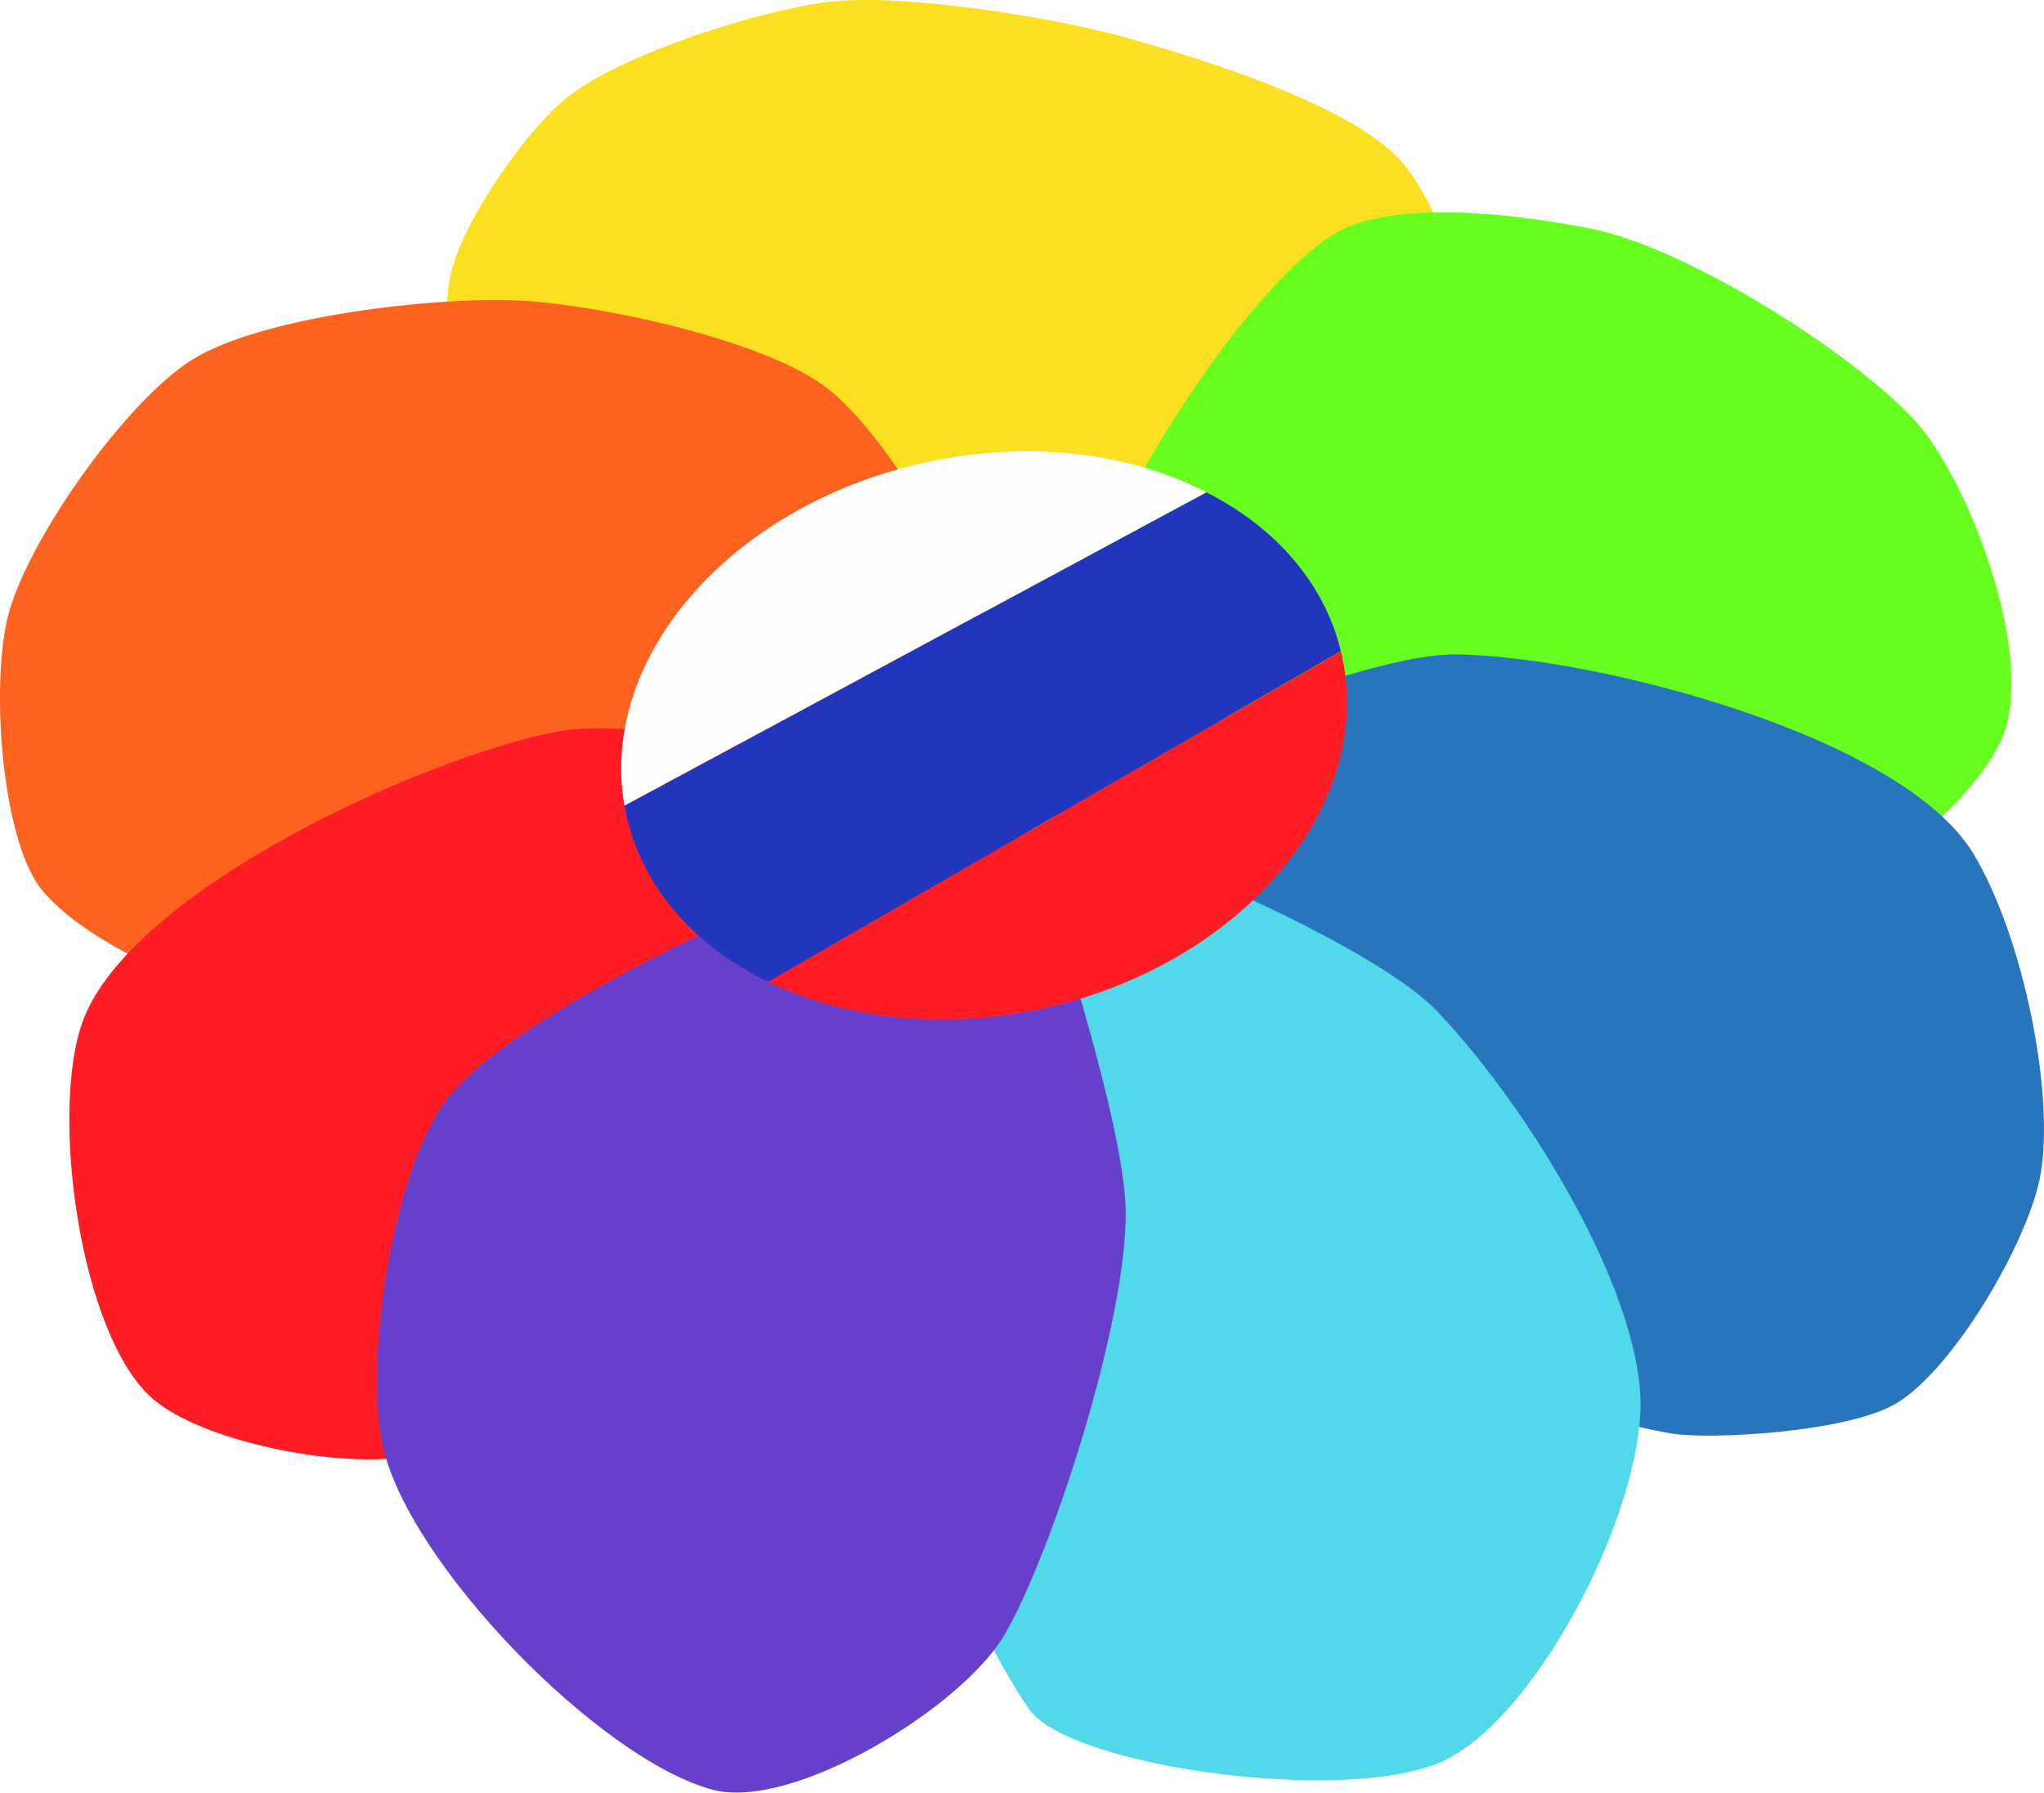
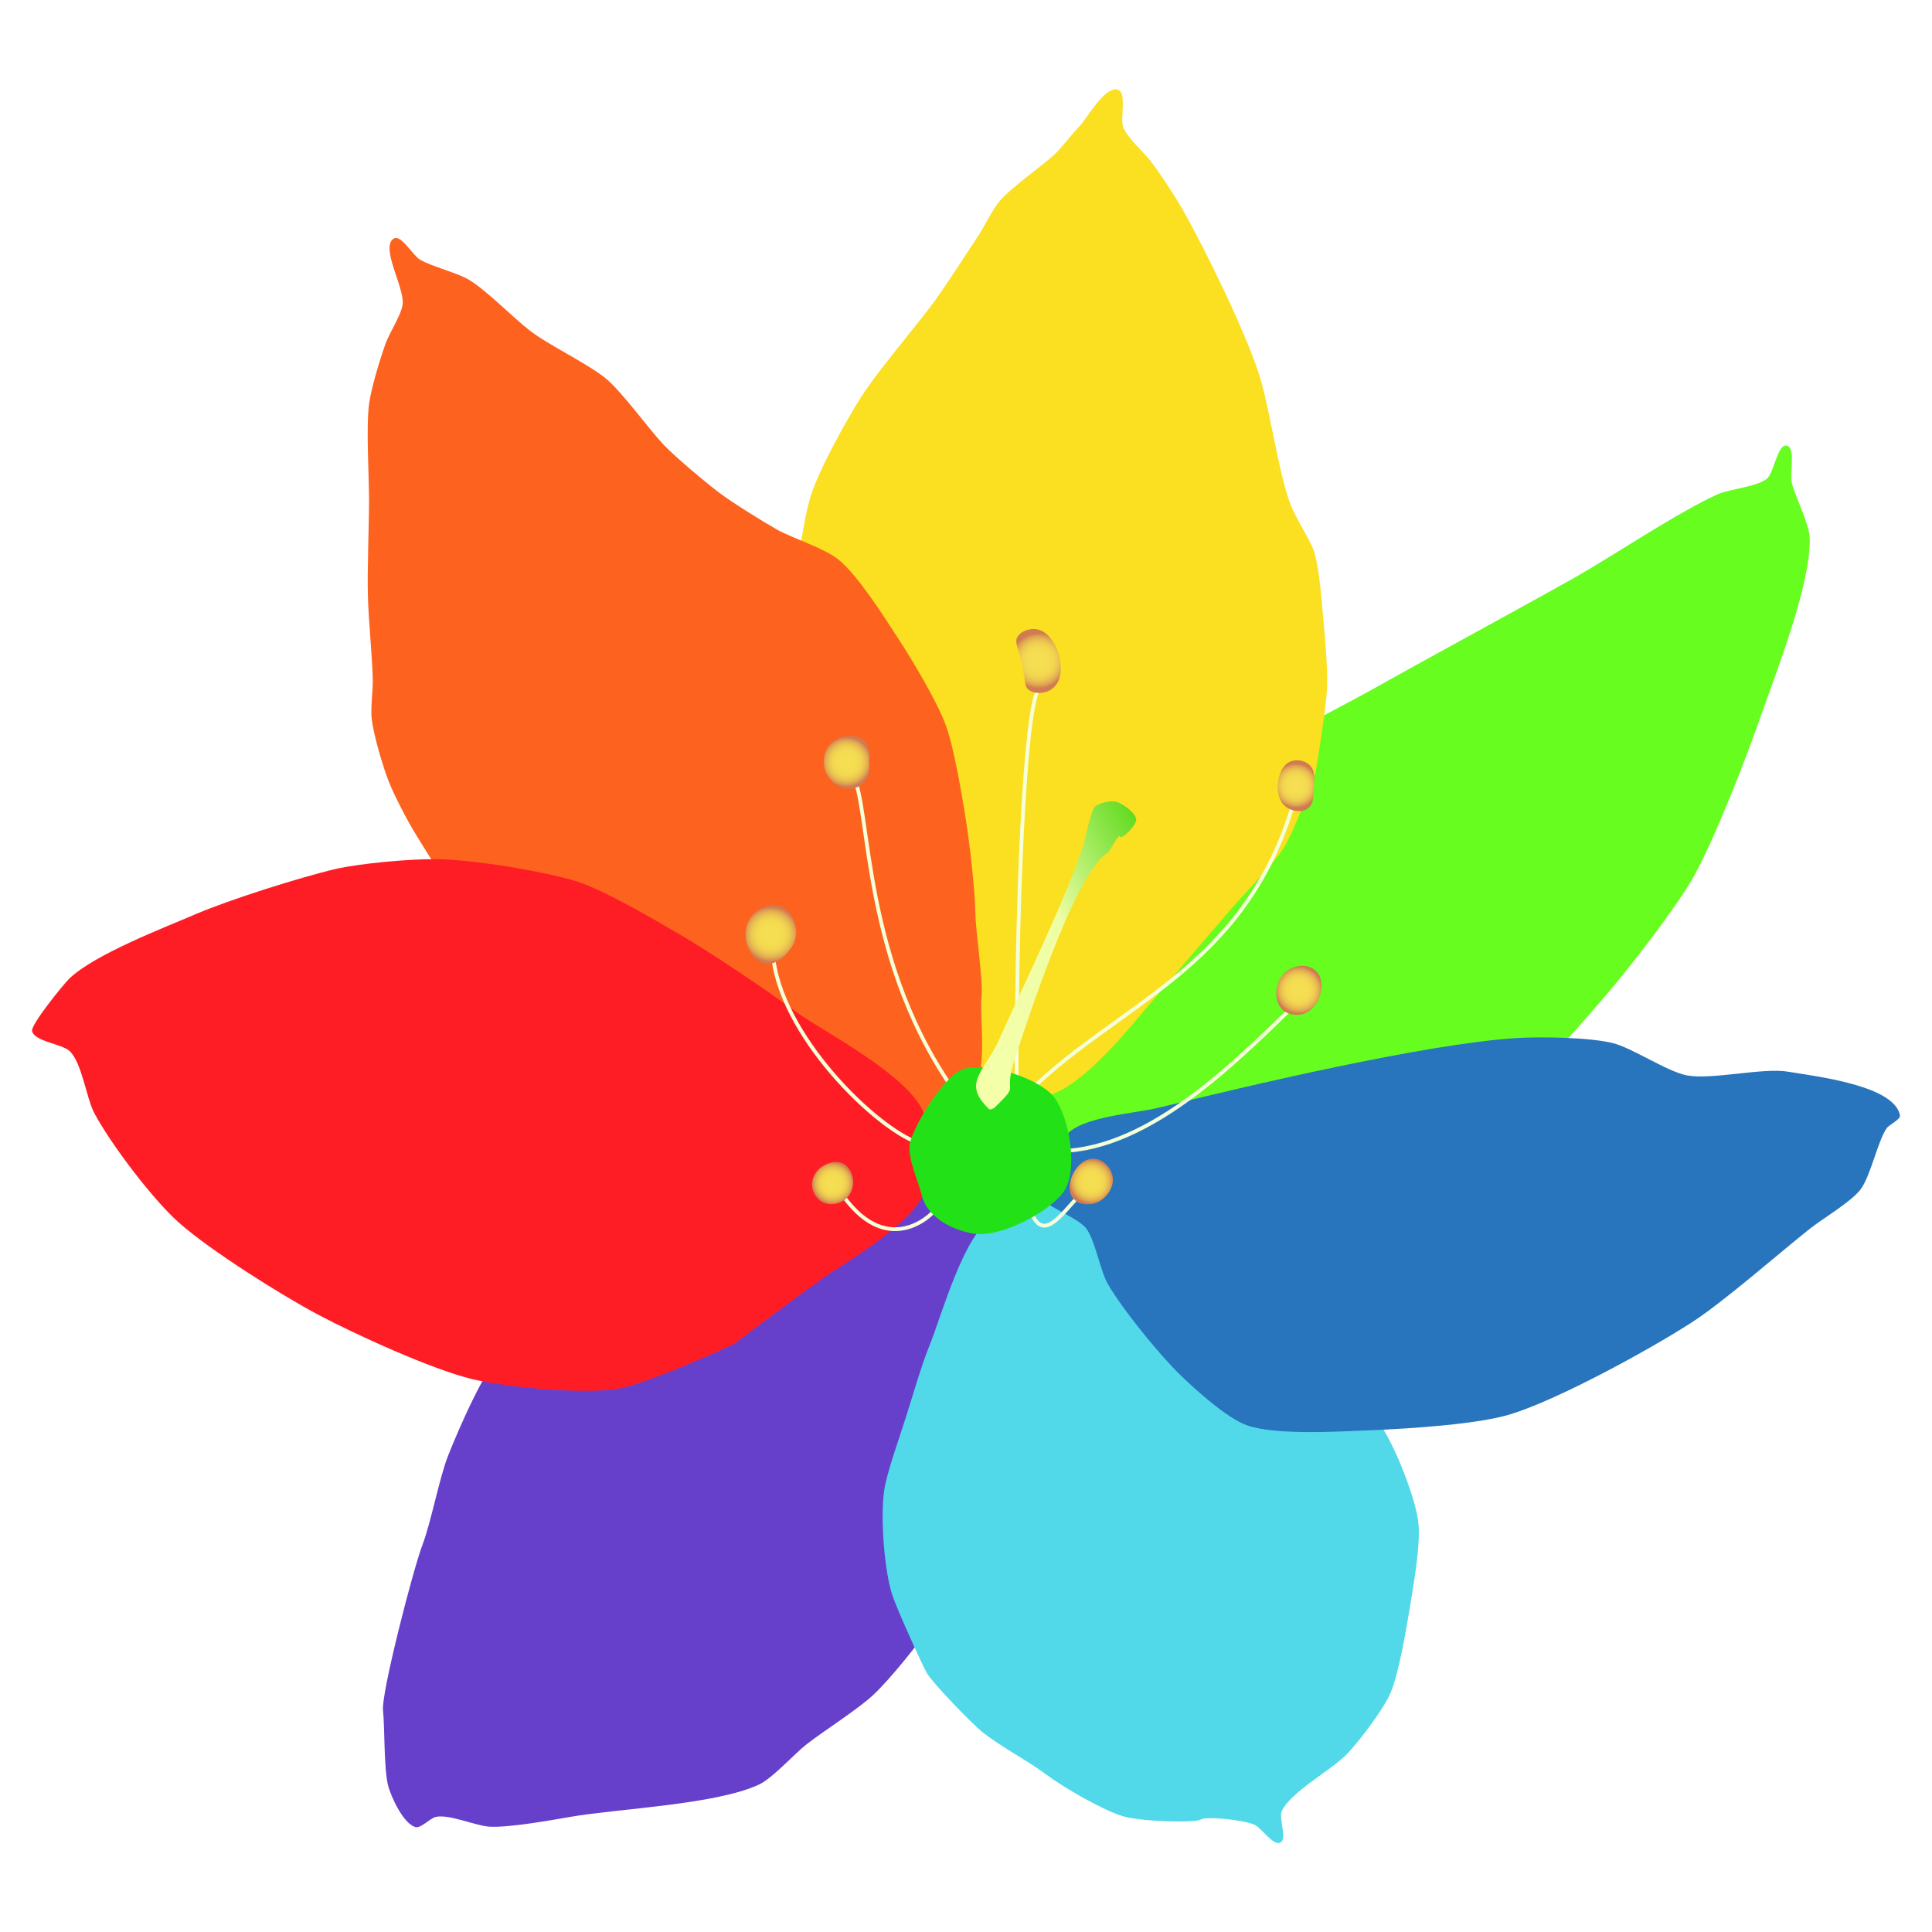
- <svg xmlns="http://www.w3.org/2000/svg" viewBox="0 0 419.75 368.11">
-   <defs>
-     <style>.cls-1{fill:#fbdf21;}.cls-2{fill:#fd621f;}.cls-3{fill:#67fd1f;}.cls-4{fill:#fe1d25;}.cls-5{fill:#2874bd;}.cls-6{fill:#51d8e9;}.cls-7{fill:#6640cb;}.cls-8{fill:#2135bd;}.cls-9{fill:#fefefe;}</style>
-   </defs>
-   <g id="Слой_2" data-name="Слой 2">
-     <g id="Слой_1-2" data-name="Слой 1">
-       <path class="cls-1" d="M192.74,165.47S112.81,126.52,98,102.2c-6.09-10-8-35.13-5.29-46.5,2.53-10.46,15.43-29.15,23.89-35.79C127.83,11.07,156.17,2,170.39.36c15.25-1.75,46.16,3.23,60.93,7.38,15.05,4.24,46.95,13.9,56.91,25.95,11,13.32,21.35,50.65,16.24,67.14-6.56,21.18-45.72,50.18-65.93,59.3C228,164.88,192.74,165.47,192.74,165.47Z" />
-       <path class="cls-2" d="M217.53,163.86S86.63,209.16,42.41,202c-10-1.63-29.4-12.18-34.87-20.72-7.48-11.66-9.36-41.73-5.8-55.12,4.12-15.53,24-43.57,37.52-52.16,14.39-9.11,50-13.06,67-12.3,16.28.73,49.6,7.87,62.8,17.42s29.32,39.26,36.08,54C208.6,140.67,217.53,163.86,217.53,163.86Z" />
-       <path class="cls-3" d="M215,147.06c2.9-27.38,35.44-83.12,58.21-98.54,12.37-8.39,41.24-4.08,54.12-1.42,19,3.91,52.46,24.87,65.68,39,10.68,11.39,24.47,46.54,18.71,63.95-4.77,14.46-32.38,35.6-45.87,38.84-27.56,6.61-80.68-6.32-107-10.65-9.39-1.54-38.05-4.28-38.05-4.28S214.18,154.51,215,147.06Z" />
-       <path class="cls-4" d="M206.52,196.48c-8.9,15.41-43.42,31.07-57.3,42.2C132.65,252,106.69,291.48,88.33,298c-13.61,4.83-45.8-1.25-56.81-10.61-15.12-12.85-21.47-59.5-14.4-78,10.12-26.52,69.12-53.59,97-59.09,23.71-4.68,95.46,15.15,95.46,15.15S210.42,189.72,206.52,196.48Z" />
-       <path class="cls-5" d="M216.59,196.31c11.49,13.59,38.9,62.6,54.53,71.09,18.67,10.15,53.07,23.88,72.29,27,7.76,1.28,36-.24,46-6.2,11.82-7.08,26.95-33,29.54-46.52,3.18-16.64-3.44-49.36-13.69-66.35-14.66-24.31-77.53-40.47-105.92-40.94-24.16-.39-91.25,31.86-91.25,31.86S211.55,190.35,216.59,196.31Z" />
-       <path class="cls-6" d="M193.37,191.71c-1.73,17.71-17.76,71.53-13,88.66,5.75,20.46,19.89,54.69,31,70.66,8.26,11.86,66,19.83,85.38,10.43,18.35-8.93,38.81-47.59,40.1-71.1,1.27-23-22-61.8-41.5-82.47-16.56-17.6-86.45-43.2-86.45-43.2S194.13,184,193.37,191.71Z" />
-       <path class="cls-7" d="M208.85,164.14s21.81,62.36,22.31,84.11c.53,22.79-15.52,71.73-25,87.67-8.84,14.84-43.28,35.92-59.72,31.63-23.18-6.05-62.85-46.65-67.94-71.05-3.75-18,2.48-57.91,13.92-71.56C113.82,199.39,208.85,164.14,208.85,164.14Z" />
-       <path class="cls-8" d="M275.36,133.7,157.73,201.6c-14.89-7.21-25.72-19.11-29.08-34.12-.15-.68-.29-1.36-.41-2l119.52-64.37h0C261.72,108.19,271.89,119.52,275.36,133.7Z" />
-       <path class="cls-9" d="M247.76,101.07,128.24,165.44c-5.31-30.27,21.65-61.48,61.33-70.37C211,90.27,231.84,92.93,247.76,101.07Z" />
-       <path class="cls-4" d="M214.64,207c-20.85,4.67-41.16,2.27-56.91-5.36l117.63-67.9c.07.28.14.56.2.85C282.48,165.45,255.21,197.86,214.64,207Z" />
-     </g>
-   </g>
+ <svg xmlns="http://www.w3.org/2000/svg" version="1.1" id="Слой_3" x="0px" y="0px" viewBox="0 0 512 512" style="enable-background:new 0 0 512 512;" xml:space="preserve">
+   <style type="text/css">
+ 	.st0{fill:#67FD1F;}
+ 	.st1{fill:#FBDF21;}
+ 	.st2{fill:#6640CB;}
+ 	.st3{fill:#FD621F;}
+ 	.st4{fill:#FE1D25;}
+ 	.st5{fill:#51D8E9;}
+ 	.st6{fill:#2874BD;}
+ 	.st7{fill:none;stroke:#F5FFDA;stroke-linecap:round;stroke-linejoin:round;stroke-miterlimit:10;}
+ 	.st8{fill:#22E217;}
+ 	.st9{fill:url(#SVGID_1_);}
+ 	.st10{fill:url(#SVGID_2_);}
+ 	.st11{fill:url(#SVGID_3_);}
+ 	.st12{fill:url(#SVGID_4_);}
+ 	.st13{fill:url(#SVGID_5_);}
+ 	.st14{fill:url(#SVGID_6_);}
+ 	.st15{fill:url(#SVGID_7_);}
+ 	.st16{fill:url(#SVGID_8_);}
+ </style>
+   <path class="st0" d="M279.1,307.2c-2.4-2.3,0.3-10.3-1.3-13.2c-2-3.4-11.7-5.4-12.8-9.2c-3.1-11.2,49.5-72.1,60.7-80.5  c8.7-6.5,28.3-16.2,37.8-21.5c13.5-7.6,40.6-22.3,54.1-29.9c9.5-5.4,27.8-17.6,37.8-22c3.1-1.3,10.1-1.9,12.8-4  c2-1.6,2.8-9.3,5.3-8.8c2.4,0.5,0.8,7.3,1.3,9.7c0.9,3.8,4.7,11,4.8,14.9c0.3,12.1-8.8,35.2-12.8,46.6c-3.8,11-12.3,32.9-18,43.1  c-4.6,8.1-16,22.8-22,29.9c-6.5,7.7-19.9,23.2-28.1,29c-6.1,4.4-20,10.7-27.3,12.8c-10.3,2.9-31.9,4.7-42.6,4.8  C320.3,309.1,288.2,315.8,279.1,307.2z" />
+   <path class="st1" d="M210.5,156.8c0.8-6.4,2.4-19.3,4.4-25.5c2.2-6.9,9.3-19.8,13.2-25.9c4.3-6.9,15-19.3,19.8-25.9  c3-4.2,8.6-12.8,11.4-17.1c1.5-2.3,3.9-7.2,5.7-9.2c3.1-3.6,11-9.1,14.5-12.3c1.7-1.6,4.5-5.3,6.2-7c2.5-2.6,7.1-11.3,10.6-10.1  c2.3,0.8,0.6,7.3,1.3,9.7c0.8,2.7,5.3,6.6,7,8.8c2.5,3.1,6.8,9.7,8.8,13.2c5.9,10.4,16.5,32.1,20.2,43.5c2.8,8.5,5.2,26.4,8.4,34.7  c1.2,3.2,5,9.1,6.2,12.3c1.2,3.6,1.9,11.2,2.2,14.9c0.5,5.3,1.5,15.8,1.3,21.1c-0.2,5.8-3.1,22.9-3.1,22.9s-5.5,15.2-8.4,19.8  c-2.8,4.4-10.2,11.9-13.6,15.8c-5.9,6.9-17.8,20.7-23.7,27.7c-5.6,6.7-18.1,21.7-26.8,22.4c-2.6,0.2-6.6-5-9.2-5.3  c-2.7-0.2-7.6,4.3-10.1,3.5c-9.2-3-17.5-23.3-22.4-31.7c-8.4-14.1-26.3-42.7-29-58.9C203.6,187.9,209.3,167.2,210.5,156.8z" />
+   <path class="st2" d="M110.1,484.2c-3.2-0.9-6.5-8-7.3-11.2c-1.1-4.8-0.8-14.9-1.3-19.8c-0.5-4.3,7.9-37.2,10.6-44.2  c2.1-5.6,4.4-17.5,6.6-23.1c3-7.6,9.7-23,15.2-29c12.2-13.4,43.8-33,60.7-39.6c11.1-4.3,38.6-15.4,49.5-10.6  c2.8,1.3,6.6,11.5,9.2,13.2c3.1,2,11.5,2.5,14.5,4.6c5.2,3.6,5.1,13.6,6.6,19.8c2.2,9.1,1.8,28.5-0.7,37.6  c-3.5,13.3-18.7,36.8-26.4,48.1c-3.5,5.1-11.3,14.9-15.8,19.1c-4,3.8-13.5,9.8-17.8,13.2c-3.2,2.5-8.8,8.8-12.5,10.6  c-11.5,5.4-37.6,6.4-50.1,8.6c-5.2,0.9-15.8,2.8-21.1,2.6c-3.7-0.1-10.9-3.4-14.5-2.6C113.9,481.9,111.5,484.6,110.1,484.2z" />
+   <path class="st3" d="M257.6,290.1c4.4-6.4,1.9-20.3,2.5-25.8c0.5-4.2-1.6-17.9-1.6-22.1c-0.1-6.4-1.6-19.1-2.6-25.4  c-1-6.2-3.1-18.8-5.3-24.7c-2.3-6.3-9.2-17.8-12.9-23.4c-3.5-5.4-10.5-16.4-15.5-20.4c-3.5-2.9-12.2-5.7-16.2-7.9  c-4-2.3-11.8-7.1-15.5-9.9c-3.8-2.9-11.2-9.1-14.5-12.5c-4-4.2-10.8-13.7-15.2-17.5c-4.6-3.9-15.7-9.2-20.4-12.9  c-4.2-3.2-11.6-10.8-16.2-13.5c-3-1.8-9.9-3.5-12.9-5.3c-1.9-1.1-5-6.7-6.9-5.6c-3.8,2.2,2.9,13.1,2.3,17.5  c-0.4,2.9-3.7,7.8-4.6,10.6c-1.4,3.9-3.8,11.8-4.3,15.8c-0.8,6.3,0,19,0,25.4c0,6.3-0.5,19-0.3,25.4c0.1,5.6,1.2,16.8,1.3,22.4  c0,2.6-0.6,7.7-0.3,10.2c0.5,4.3,3,12.8,4.6,16.8c1.4,3.5,4.9,10.3,6.9,13.5c3.9,6.4,11.9,19.4,17.5,24.4  c15.8,14,55.6,30.5,74.2,40.6c6.3,3.4,18.4,11.9,25.4,13.5c2.6,0.6,12.2,5.3,15.9,3.6c2.4-1.1,3.7-7.1,5.7-8.8  C250.6,292.5,256.2,292.1,257.6,290.1z" />
+   <path class="st4" d="M245.3,315.1c-2.4,8.2-18.6,17.9-25.7,22.6c-6.5,4.4-25.1,18.5-25.1,18.5s-22.8,10.6-31,11.9  c-9.5,1.4-28.9-0.4-38.3-2.6c-10.8-2.6-31.1-11.9-40.9-17.1c-9.8-5.2-28.7-17.1-36.9-24.4c-6.9-6.1-18.1-20.9-22.4-29  c-2.1-3.9-3.3-13.5-6.6-16.5c-2.1-1.9-9.4-2.5-9.9-5.3c-0.3-1.7,8.1-12.1,9.9-13.9c6.9-6.5,25-13.4,33.6-17.1  c8.9-3.8,27.5-9.7,36.9-11.9c6.5-1.5,19.8-2.7,26.4-2.6c9.5,0,28.5,3.1,37.6,5.9c7.2,2.3,20.5,10.1,27,13.9  c8.2,4.7,24,15.4,31.7,21.1c5.2,3.9,29.5,16.4,33.2,26.4c1.1,2.8-2.4,8.9-2.2,11.9C242.8,309,245.9,313,245.3,315.1z" />
+   <path class="st5" d="M263.3,322.2c-8.1,5.3-13.5,25.8-17.1,34.7c-1.9,4.6-4.7,14.2-6.2,18.9c-1.5,4.8-5,14.4-5.7,19.3  c-1,6.9,0,21.1,2.2,27.7c1.2,3.7,8.2,19.1,9.2,20.7c1.9,3,11.8,13.2,14.5,15.4c5.4,4.3,11.6,7.3,17.1,11.4c4.6,3.4,14.7,9.3,20.2,11  c4.9,1.5,19.3,1.8,20.7,0.9c1.3-0.9,10.8,0,14.1,1.3c2,0.8,5.1,5.8,7,4.8c1.9-0.9-0.5-6.5,0.4-8.4c2.6-5.3,13.7-11.1,17.6-15.4  c3.2-3.5,9-11.1,11-15.4c2.4-5.3,4.3-17.1,5.3-22.9c0.9-5.8,3.1-17.5,2.2-23.3c-1-6.8-6.2-19.9-10.1-25.5  c-6.6-9.4-25.1-23.5-34.3-30.3c-10.1-7.6-30.5-23.3-42.6-26.8c-1.8-0.5-9.4-5.1-11-5.3c-2.3-0.2-4.6,5.4-6.6,6.6  C269.5,322.7,265,321.1,263.3,322.2z" />
+   <path class="st6" d="M274,314.4c-0.4,4.4,11.2,7.6,13.9,11.2c2.3,3.1,3.7,11.1,5.6,14.5c3.8,6.7,13.6,18.7,19.1,24.1  c4,3.9,12.5,11.6,17.8,13.5c7.9,2.8,25.2,1.6,33.6,1.3c9.2-0.4,27.8-1.5,36.6-4.3c12.7-4,36.3-16.9,47.5-24.1  c8.5-5.4,23.7-18.8,31.7-25.1c3.3-2.6,10.6-6.9,13.2-10.2c2.7-3.5,4.5-12.5,6.9-16.2c0.7-1.1,3.9-2.4,3.6-3.6  c-1.6-7.8-21.8-10.2-29.7-11.5c-6.6-1.1-20.1,2.2-26.7,1c-5.3-1-14.5-7.3-19.8-8.6c-6.2-1.5-19-1.7-25.4-1.3  c-24.1,1.5-71.5,12.7-95,18.5c-6.2,1.5-20.4,2.3-24.4,7.3c-1.4,1.8,0.6,7.3-0.7,9.2C280.7,312,274.2,312.1,274,314.4z" />
+   <path class="st7" d="M254.5,291.3c-26.7-35.9-23.4-77.5-28.7-86.4" />
+   <path class="st7" d="M269.4,287c0-57.8,2.8-104.5,6.3-104.5" />
+   <path class="st7" d="M273,289c23.7-23.1,56.1-32.3,69.3-74.5" />
+   <path class="st7" d="M275.9,304.8c25.1,3,49.5-21.4,66-37.3" />
+   <path class="st7" d="M272.3,318c3,12.2,7.6,5.6,13.5-1" />
+   <path class="st7" d="M248.2,320c0,0.9-12.2,14.2-24.7-3" />
+   <path class="st7" d="M244.6,303.2c-9.9-2-36.6-26.7-39.6-48.8" />
+   <path class="st8" d="M244.3,316.8c0.9,3.9,4.9,8.2,12.9,10c8,1.8,22.5-6.6,25.2-11.8c3.1-6,1-18.4-2.8-23.9  c-3.7-5.3-18.4-10-24.5-7.7c-5,1.9-12.5,14.1-13.9,19.3C240.2,306.3,243.4,313.1,244.3,316.8z" />
+   <linearGradient id="SVGID_1_" gradientUnits="userSpaceOnUse" x1="247.746" y1="270.408" x2="310.923" y2="233.933">
+     <stop offset="0" style="stop-color:#F5FFAA" />
+     <stop offset="0.572" style="stop-color:#EFFEA5" />
+     <stop offset="1" style="stop-color:#62DB21" />
+   </linearGradient>
+   <path class="st9" d="M262.1,293.9c-7.4-7.1-1.1-9.7,3-19.1c4.1-9.4,21-44,22.8-54.1c0.2-1,1.4-5.7,2-6.6c0.8-1.3,4.4-2,5.9-1.6  c1.7,0.4,5.1,2.9,5.3,4.6c0.2,1.6-4,5.6-4.3,4.6c-0.3-1-2.6,3.9-3.3,4.3c-8.5,4.9-21.7,45.8-24.7,55.1c-3.1,9.6,1.9,5.5-5.3,12.5  C263.2,293.8,262.3,294.2,262.1,293.9z" />
+   <radialGradient id="SVGID_2_" cx="204.269" cy="247.615" r="7.253" gradientUnits="userSpaceOnUse">
+     <stop offset="0" style="stop-color:#F5DF51" />
+     <stop offset="0.387" style="stop-color:#F4DD51" />
+     <stop offset="0.56" style="stop-color:#F2D651" />
+     <stop offset="0.69" style="stop-color:#EDC951" />
+     <stop offset="0.799" style="stop-color:#E6B751" />
+     <stop offset="0.894" style="stop-color:#DEA051" />
+     <stop offset="0.979" style="stop-color:#D38351" />
+     <stop offset="1" style="stop-color:#D07B51" />
+   </radialGradient>
+   <path class="st10" d="M199.4,242.5c1.5-1.6,4.3-3.3,7.3-2.3c3,1,4.2,4.3,4.3,6.6c0.1,2.7-1.4,4.6-2,5.3c-0.7,0.8-2.9,3.6-5.9,3.3  c-3-0.3-4.7-3.5-5.3-5.6C197.7,249.3,196.8,245.5,199.4,242.5z" />
+   <radialGradient id="SVGID_3_" cx="224.351" cy="201.935" r="6.558" gradientUnits="userSpaceOnUse">
+     <stop offset="0" style="stop-color:#F5DF51" />
+     <stop offset="0.387" style="stop-color:#F4DD51" />
+     <stop offset="0.56" style="stop-color:#F2D651" />
+     <stop offset="0.69" style="stop-color:#EDC951" />
+     <stop offset="0.799" style="stop-color:#E6B751" />
+     <stop offset="0.894" style="stop-color:#DEA051" />
+     <stop offset="0.979" style="stop-color:#D38351" />
+     <stop offset="1" style="stop-color:#D07B51" />
+   </radialGradient>
+   <path class="st11" d="M230.4,201.3c0,2.3,0.1,4.7-1.6,6.3c-1.9,1.8-4.6,1.4-4.9,1.3c-2.8-0.5-4.6-2.8-5.3-4.9c-0.1-0.5-1-3.6,1-6.3  c1.7-2.3,4.3-2.6,4.9-2.6c0.7-0.1,3.1-0.3,4.6,1.3C230.4,197.6,230.4,199.2,230.4,201.3z" />
+   <radialGradient id="SVGID_4_" cx="220.702" cy="313.553" r="5.529" gradientUnits="userSpaceOnUse">
+     <stop offset="0" style="stop-color:#F5DF51" />
+     <stop offset="0.387" style="stop-color:#F4DD51" />
+     <stop offset="0.56" style="stop-color:#F2D651" />
+     <stop offset="0.69" style="stop-color:#EDC951" />
+     <stop offset="0.799" style="stop-color:#E6B751" />
+     <stop offset="0.894" style="stop-color:#DEA051" />
+     <stop offset="0.979" style="stop-color:#D38351" />
+     <stop offset="1" style="stop-color:#D07B51" />
+   </radialGradient>
+   <path class="st12" d="M223.5,308.4c2.6,1.4,2.6,4.7,2.6,4.9c0,2.1-1.1,4.3-3.3,5.3c-0.2,0.1-2.9,1.3-5.3-0.3c-2-1.4-2.3-3.7-2.3-4  c-0.2-2.8,1.9-4.6,2.3-4.9C217.8,309.2,220.7,307,223.5,308.4z" />
+   <radialGradient id="SVGID_5_" cx="275.235" cy="175.117" r="7.322" gradientUnits="userSpaceOnUse">
+     <stop offset="0" style="stop-color:#F5DF51" />
+     <stop offset="0.387" style="stop-color:#F4DD51" />
+     <stop offset="0.56" style="stop-color:#F2D651" />
+     <stop offset="0.69" style="stop-color:#EDC951" />
+     <stop offset="0.799" style="stop-color:#E6B751" />
+     <stop offset="0.894" style="stop-color:#DEA051" />
+     <stop offset="0.979" style="stop-color:#D38351" />
+     <stop offset="1" style="stop-color:#D07B51" />
+   </radialGradient>
+   <path class="st13" d="M278.9,182.5c-1.7,1.3-4.6,1.6-6.3,0.3c-1.1-0.9-0.8-1.9-1.6-5.9c-1.1-5.5-2.3-6.7-1.3-8.2  c0.9-1.5,3.1-2.1,4.6-2c3.4,0.3,5.1,3.9,5.6,4.9C281.4,174.7,282,180.1,278.9,182.5z" />
+   <radialGradient id="SVGID_6_" cx="343.442" cy="208.21" r="5.88" gradientUnits="userSpaceOnUse">
+     <stop offset="0" style="stop-color:#F5DF51" />
+     <stop offset="0.387" style="stop-color:#F4DD51" />
+     <stop offset="0.56" style="stop-color:#F2D651" />
+     <stop offset="0.69" style="stop-color:#EDC951" />
+     <stop offset="0.799" style="stop-color:#E6B751" />
+     <stop offset="0.894" style="stop-color:#DEA051" />
+     <stop offset="0.979" style="stop-color:#D38351" />
+     <stop offset="1" style="stop-color:#D07B51" />
+   </radialGradient>
+   <path class="st14" d="M346.8,214.1c-1.5,1.3-4,1-5.6,0c-2.6-1.6-2.6-4.9-2.6-5.6c0-2.3,1-6.2,4-6.9c1.6-0.4,3.5,0.1,4.6,1.3  c1.3,1.4,1.2,3.1,1,6.3C348,211.9,347.9,213.2,346.8,214.1z" />
+   <radialGradient id="SVGID_7_" cx="344.224" cy="262.382" r="6.257" gradientUnits="userSpaceOnUse">
+     <stop offset="0" style="stop-color:#F5DF51" />
+     <stop offset="0.387" style="stop-color:#F4DD51" />
+     <stop offset="0.56" style="stop-color:#F2D651" />
+     <stop offset="0.69" style="stop-color:#EDC951" />
+     <stop offset="0.799" style="stop-color:#E6B751" />
+     <stop offset="0.894" style="stop-color:#DEA051" />
+     <stop offset="0.979" style="stop-color:#D38351" />
+     <stop offset="1" style="stop-color:#D07B51" />
+   </radialGradient>
+   <path class="st15" d="M344.5,268.9c-0.2,0-2.8,0.4-4.6-1.3c-2.6-2.4-2.1-7.8,1-10.2c2-1.5,5.4-2.2,7.6-0.3c2.4,2,1.8,5.7,1,7.6  C349.3,265,347.9,268.4,344.5,268.9z" />
+   <radialGradient id="SVGID_8_" cx="289.211" cy="313.117" r="5.888" gradientUnits="userSpaceOnUse">
+     <stop offset="0" style="stop-color:#F5DF51" />
+     <stop offset="0.387" style="stop-color:#F4DD51" />
+     <stop offset="0.56" style="stop-color:#F2D651" />
+     <stop offset="0.69" style="stop-color:#EDC951" />
+     <stop offset="0.799" style="stop-color:#E6B751" />
+     <stop offset="0.894" style="stop-color:#DEA051" />
+     <stop offset="0.979" style="stop-color:#D38351" />
+     <stop offset="1" style="stop-color:#D07B51" />
+   </radialGradient>
+   <path class="st16" d="M289.8,319c-0.2,0-3.4,0.8-5.3-1.3c-2-2.2-0.6-5.6-0.3-6.3c0.8-1.8,2.9-4.6,5.9-4.3c2.2,0.2,4,2,4.6,4  C295.8,314.4,293,318.2,289.8,319z" />
</svg>
